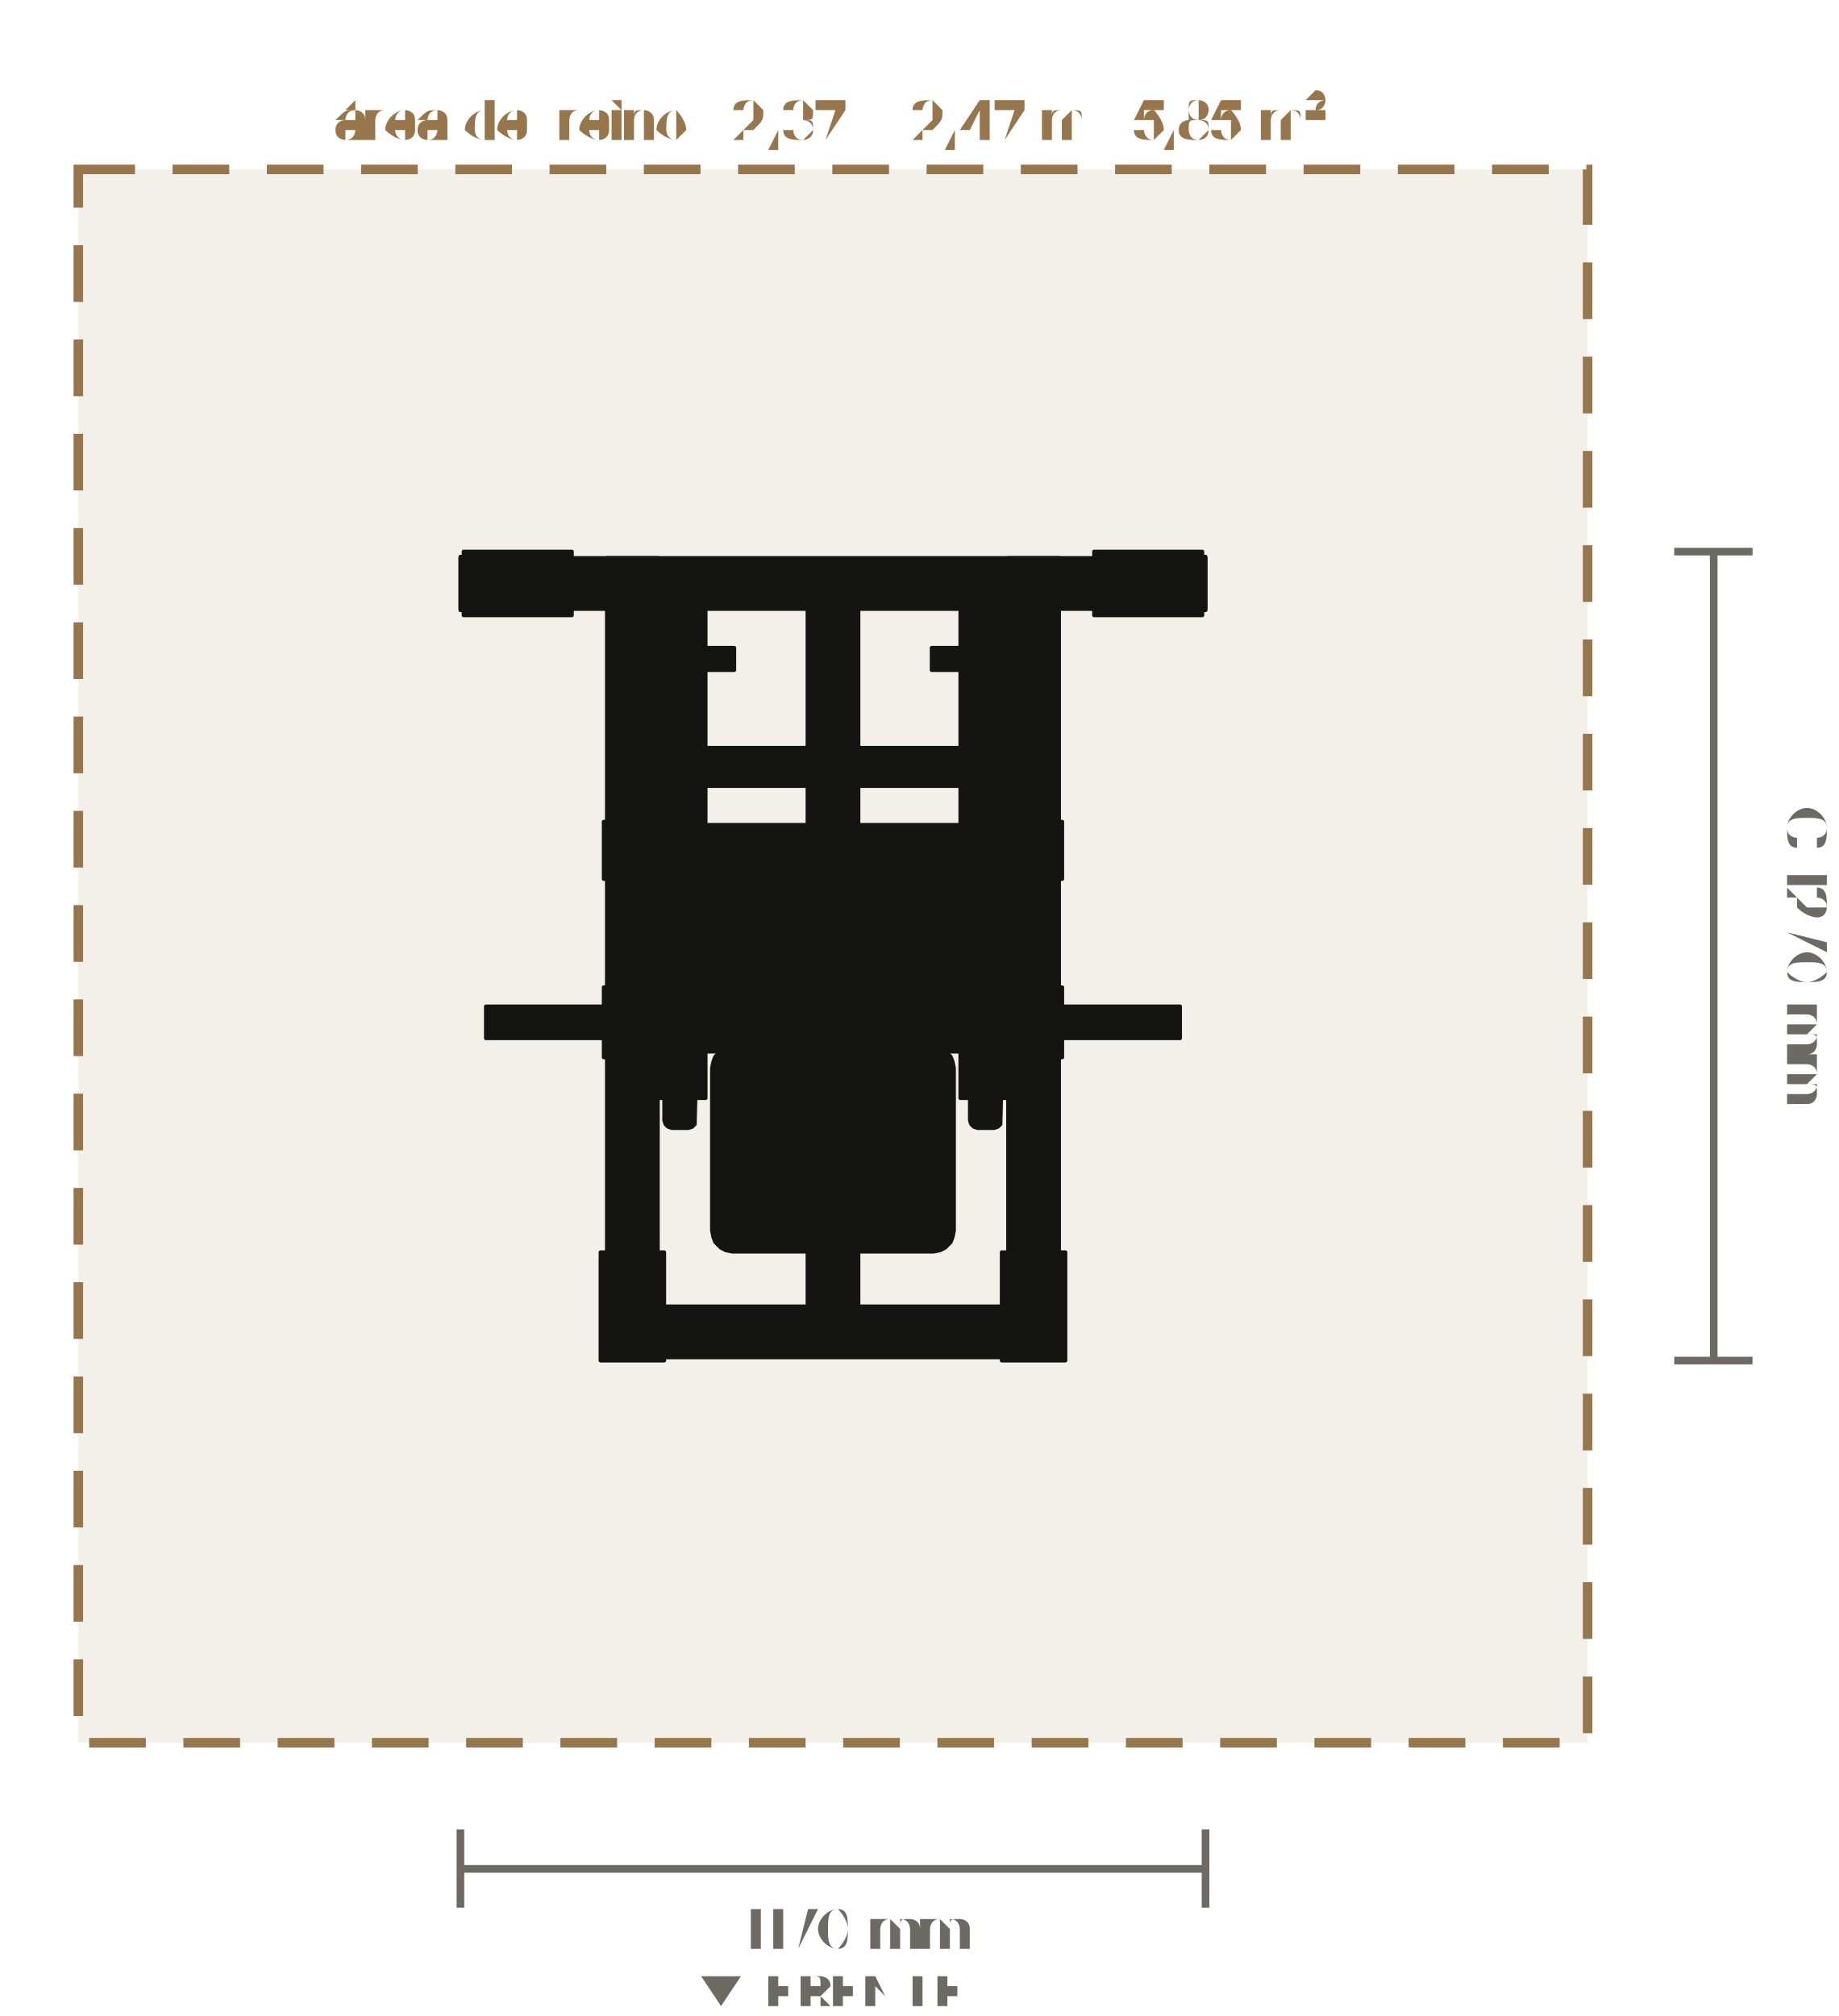
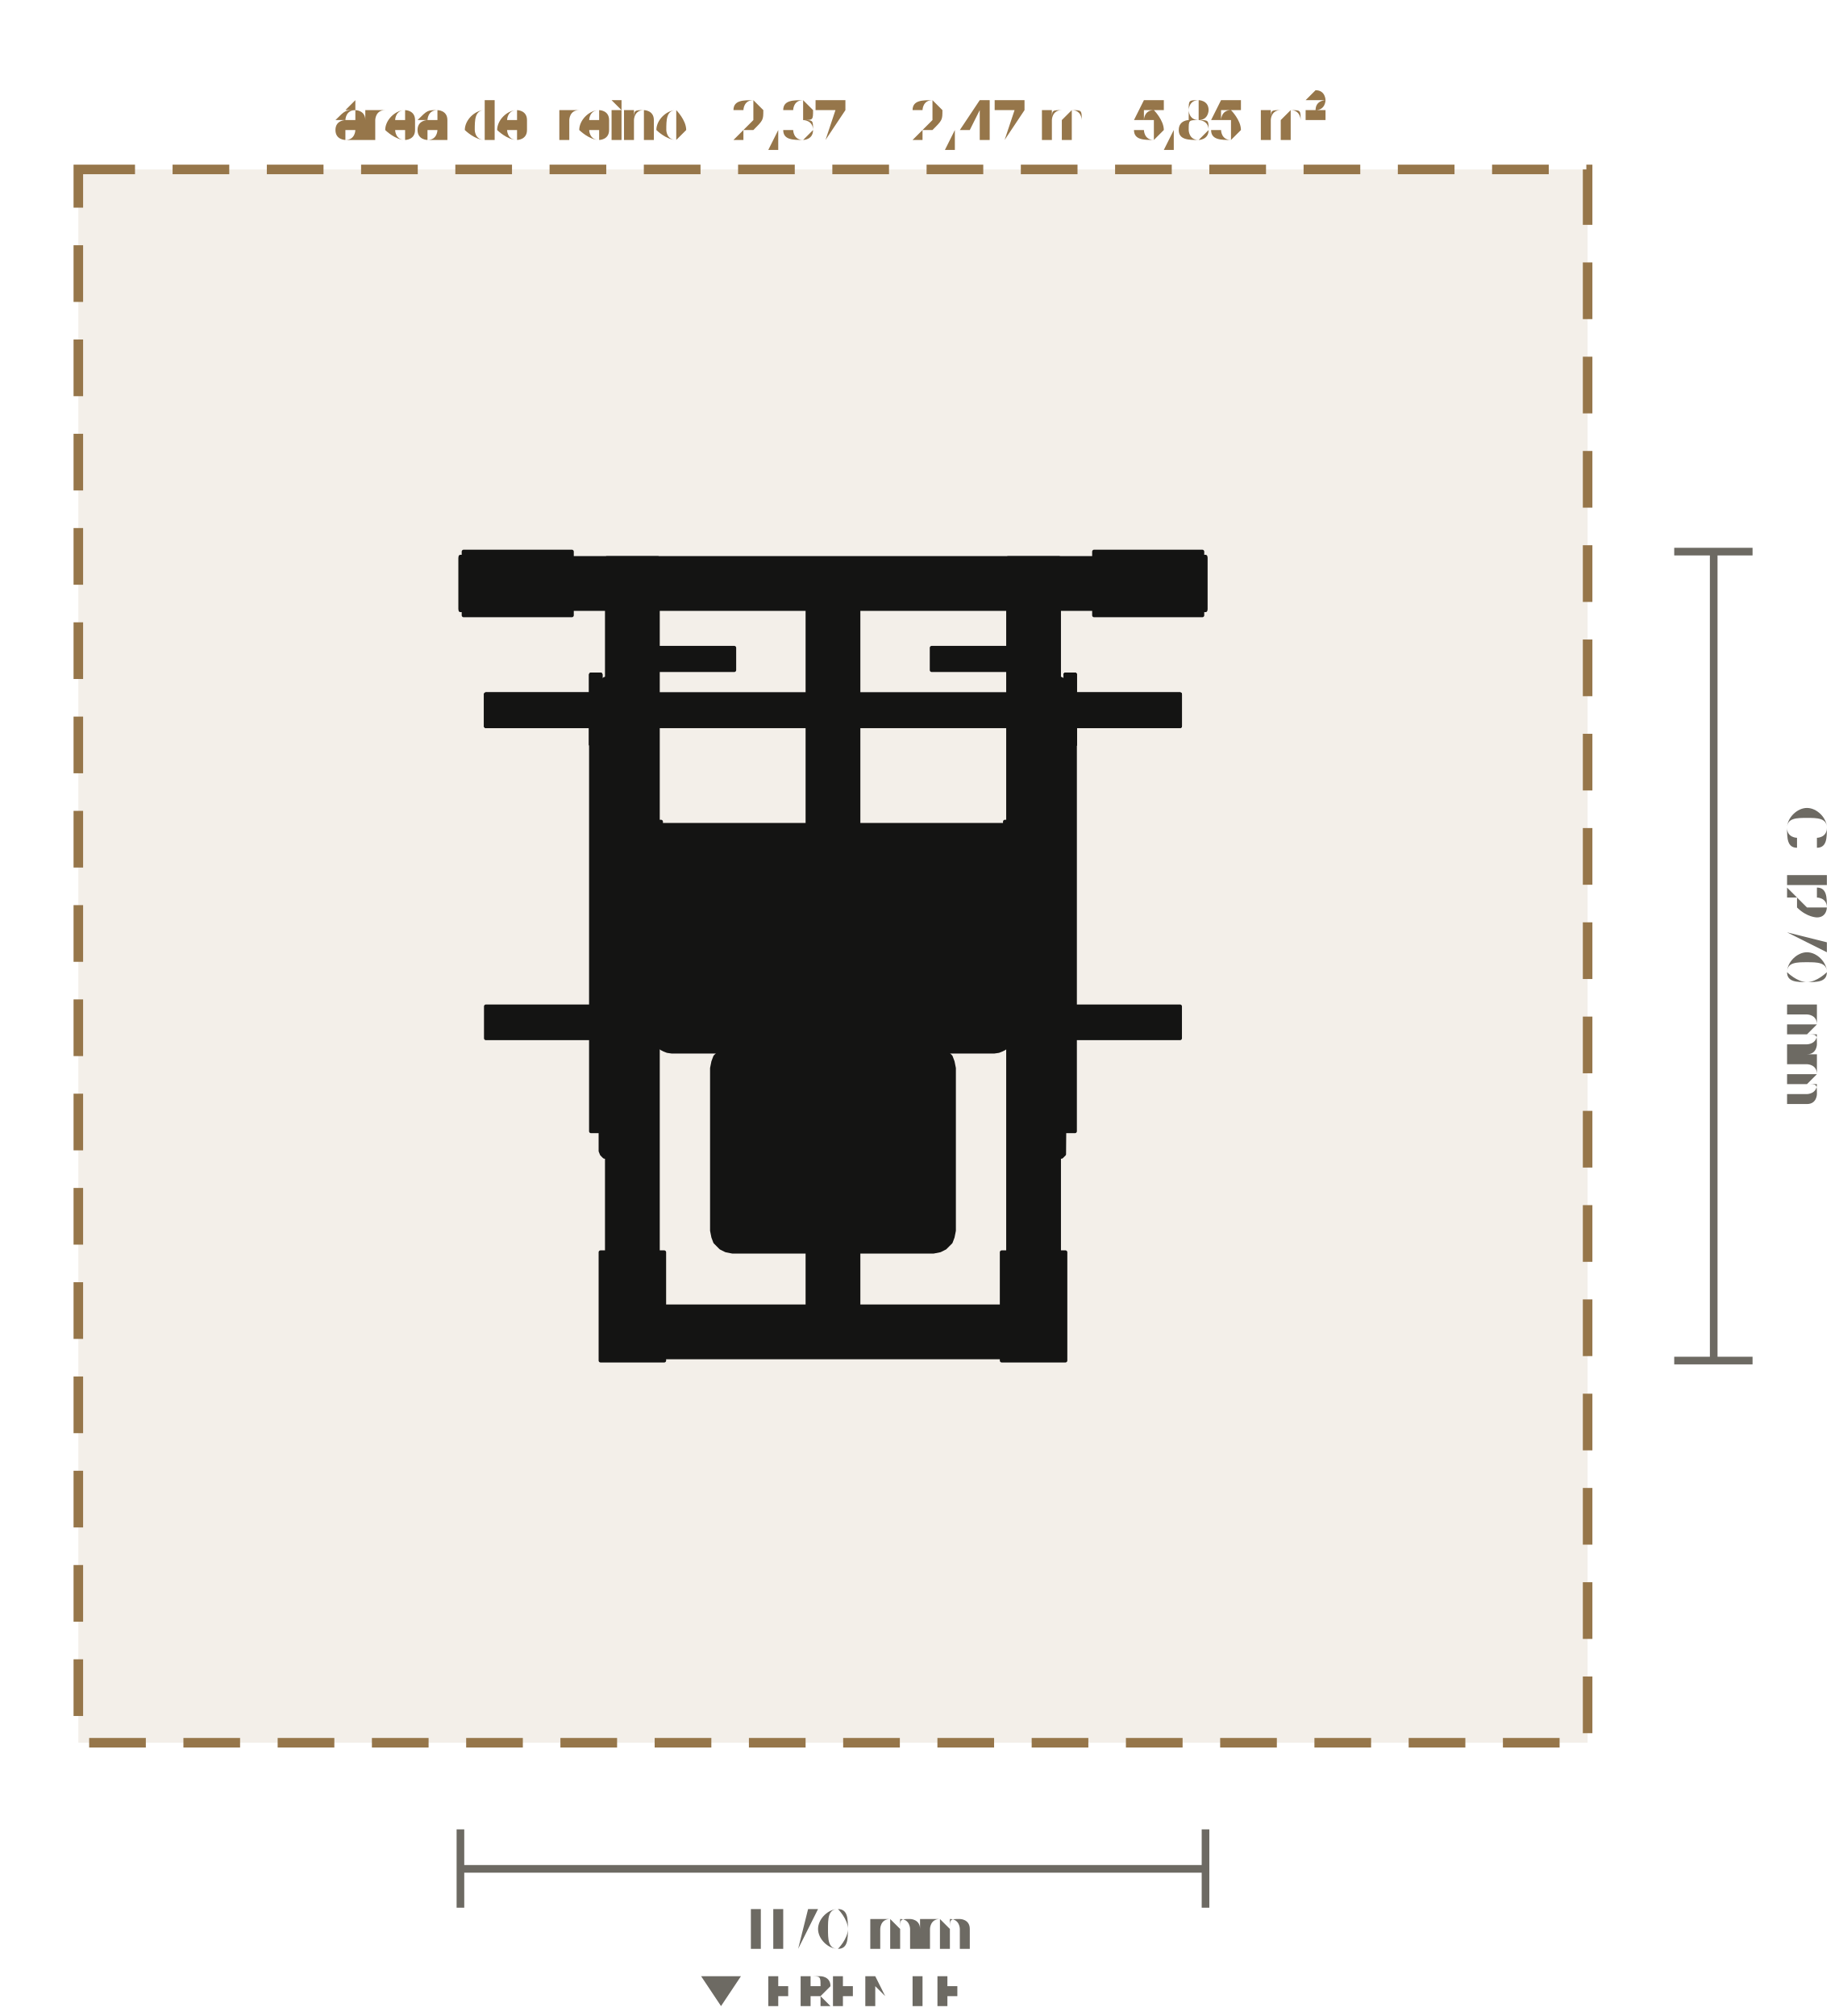
<svg xmlns="http://www.w3.org/2000/svg" viewBox="-1.308 -1.501 2.887 3.165" role="img" aria-label="Planta do Scott Articulado (LD-A033): 1170 × 1270 mm, com 60 cm de área de treino em volta" data-equipment="LD-A033" data-unit="m">
  <rect class="eq-zone" x="-1.185" y="-1.235" width="2.37" height="2.47" style="fill:#96764a;fill-opacity:.12;stroke:#96764a;stroke-width:0.015;stroke-dasharray:0.089 0.059" />
  <text class="eq-zone-label" x="0" y="-1.28" style="font-family:Barlow,Inter,Arial,sans-serif;font-size:0.085px;fill:#96764a;text-anchor:middle">área de treino · 2,37 × 2,47 m · 5,85 m²</text>
  <g class="eq-parts">
    <polygon class="eq-part" points="-0.355,-0.625 -0.275,-0.625 -0.275,0.63 -0.355,0.63" style="fill:#141413;stroke:#141413;stroke-width:0.006;stroke-linejoin:round" />
    <polygon class="eq-part" points="-0.58,-0.635 -0.41,-0.635 -0.41,-0.535 -0.58,-0.535" style="fill:#141413;stroke:#141413;stroke-width:0.006;stroke-linejoin:round" />
    <polygon class="eq-part" points="-0.561,-0.585 -0.561,-0.588 -0.559,-0.591 -0.558,-0.593 -0.555,-0.595 -0.553,-0.596 -0.55,-0.596 -0.547,-0.596 -0.544,-0.595 -0.542,-0.593 -0.54,-0.591 -0.539,-0.588 -0.539,-0.585 -0.539,-0.582 -0.54,-0.58 -0.542,-0.577 -0.544,-0.576 -0.547,-0.575 -0.55,-0.574 -0.553,-0.575 -0.555,-0.576 -0.558,-0.577 -0.559,-0.58 -0.561,-0.582" style="fill:#141413;stroke:#141413;stroke-width:0.006;stroke-linejoin:round" />
    <polygon class="eq-part" points="-0.451,-0.585 -0.451,-0.588 -0.45,-0.591 -0.448,-0.593 -0.446,-0.595 -0.443,-0.596 -0.44,-0.596 -0.437,-0.596 -0.434,-0.595 -0.432,-0.593 -0.43,-0.591 -0.429,-0.588 -0.429,-0.585 -0.429,-0.582 -0.43,-0.58 -0.432,-0.577 -0.434,-0.576 -0.437,-0.575 -0.44,-0.574 -0.443,-0.575 -0.446,-0.576 -0.448,-0.577 -0.45,-0.58 -0.451,-0.582" style="fill:#141413;stroke:#141413;stroke-width:0.006;stroke-linejoin:round" />
    <polygon class="eq-part" points="-0.365,0.465 -0.265,0.465 -0.265,0.635 -0.365,0.635" style="fill:#141413;stroke:#141413;stroke-width:0.006;stroke-linejoin:round" />
    <polygon class="eq-part" points="-0.326,0.495 -0.326,0.492 -0.325,0.49 -0.323,0.487 -0.321,0.486 -0.318,0.484 -0.315,0.484 -0.312,0.484 -0.309,0.486 -0.307,0.487 -0.305,0.49 -0.304,0.492 -0.304,0.495 -0.304,0.498 -0.305,0.501 -0.307,0.503 -0.309,0.505 -0.312,0.506 -0.315,0.506 -0.318,0.506 -0.321,0.505 -0.323,0.503 -0.325,0.501 -0.326,0.498" style="fill:#141413;stroke:#141413;stroke-width:0.006;stroke-linejoin:round" />
    <polygon class="eq-part" points="-0.326,0.605 -0.326,0.602 -0.325,0.6 -0.323,0.597 -0.321,0.596 -0.318,0.595 -0.315,0.594 -0.312,0.595 -0.309,0.596 -0.307,0.597 -0.305,0.6 -0.304,0.602 -0.304,0.605 -0.304,0.608 -0.305,0.611 -0.307,0.613 -0.309,0.615 -0.312,0.616 -0.315,0.616 -0.318,0.616 -0.321,0.615 -0.323,0.613 -0.325,0.611 -0.326,0.608" style="fill:#141413;stroke:#141413;stroke-width:0.006;stroke-linejoin:round" />
    <polygon class="eq-part" points="-0.585,-0.627 -0.573,-0.627 -0.573,-0.543 -0.585,-0.543" style="fill:#141413;stroke:#141413;stroke-width:0.006;stroke-linejoin:round" />
    <polygon class="eq-part" points="-0.357,0.618 -0.273,0.618 -0.273,0.63 -0.357,0.63" style="fill:#141413;stroke:#141413;stroke-width:0.006;stroke-linejoin:round" />
    <polygon class="eq-part" points="0.275,-0.625 0.355,-0.625 0.355,0.63 0.275,0.63" style="fill:#141413;stroke:#141413;stroke-width:0.006;stroke-linejoin:round" />
    <polygon class="eq-part" points="0.41,-0.635 0.58,-0.635 0.58,-0.535 0.41,-0.535" style="fill:#141413;stroke:#141413;stroke-width:0.006;stroke-linejoin:round" />
    <polygon class="eq-part" points="0.429,-0.585 0.429,-0.588 0.43,-0.591 0.432,-0.593 0.434,-0.595 0.437,-0.596 0.44,-0.596 0.443,-0.596 0.446,-0.595 0.448,-0.593 0.45,-0.591 0.451,-0.588 0.451,-0.585 0.451,-0.582 0.45,-0.58 0.448,-0.577 0.446,-0.576 0.443,-0.575 0.44,-0.574 0.437,-0.575 0.434,-0.576 0.432,-0.577 0.43,-0.58 0.429,-0.582" style="fill:#141413;stroke:#141413;stroke-width:0.006;stroke-linejoin:round" />
    <polygon class="eq-part" points="0.539,-0.585 0.539,-0.588 0.54,-0.591 0.542,-0.593 0.544,-0.595 0.547,-0.596 0.55,-0.596 0.553,-0.596 0.555,-0.595 0.558,-0.593 0.559,-0.591 0.561,-0.588 0.561,-0.585 0.561,-0.582 0.559,-0.58 0.558,-0.577 0.555,-0.576 0.553,-0.575 0.55,-0.574 0.547,-0.575 0.544,-0.576 0.542,-0.577 0.54,-0.58 0.539,-0.582" style="fill:#141413;stroke:#141413;stroke-width:0.006;stroke-linejoin:round" />
    <polygon class="eq-part" points="0.265,0.465 0.365,0.465 0.365,0.635 0.265,0.635" style="fill:#141413;stroke:#141413;stroke-width:0.006;stroke-linejoin:round" />
    <polygon class="eq-part" points="0.304,0.495 0.304,0.492 0.305,0.49 0.307,0.487 0.309,0.486 0.312,0.484 0.315,0.484 0.318,0.484 0.321,0.486 0.323,0.487 0.325,0.49 0.326,0.492 0.326,0.495 0.326,0.498 0.325,0.501 0.323,0.503 0.321,0.505 0.318,0.506 0.315,0.506 0.312,0.506 0.309,0.505 0.307,0.503 0.305,0.501 0.304,0.498" style="fill:#141413;stroke:#141413;stroke-width:0.006;stroke-linejoin:round" />
    <polygon class="eq-part" points="0.304,0.605 0.304,0.602 0.305,0.6 0.307,0.597 0.309,0.596 0.312,0.595 0.315,0.594 0.318,0.595 0.321,0.596 0.323,0.597 0.325,0.6 0.326,0.602 0.326,0.605 0.326,0.608 0.325,0.611 0.323,0.613 0.321,0.615 0.318,0.616 0.315,0.616 0.312,0.616 0.309,0.615 0.307,0.613 0.305,0.611 0.304,0.608" style="fill:#141413;stroke:#141413;stroke-width:0.006;stroke-linejoin:round" />
    <polygon class="eq-part" points="0.573,-0.627 0.585,-0.627 0.585,-0.543 0.573,-0.543" style="fill:#141413;stroke:#141413;stroke-width:0.006;stroke-linejoin:round" />
    <polygon class="eq-part" points="0.273,0.618 0.357,0.618 0.357,0.63 0.273,0.63" style="fill:#141413;stroke:#141413;stroke-width:0.006;stroke-linejoin:round" />
    <polygon class="eq-part" points="-0.585,-0.625 0.585,-0.625 0.585,-0.545 -0.585,-0.545" style="fill:#141413;stroke:#141413;stroke-width:0.006;stroke-linejoin:round" />
    <polygon class="eq-part" points="-0.315,0.55 0.315,0.55 0.315,0.63 -0.315,0.63" style="fill:#141413;stroke:#141413;stroke-width:0.006;stroke-linejoin:round" />
    <polygon class="eq-part" points="-0.04,-0.585 0.04,-0.585 0.04,0.59 -0.04,0.59" style="fill:#141413;stroke:#141413;stroke-width:0.006;stroke-linejoin:round" />
    <polygon class="eq-part" points="-0.035,0.281 -0.035,0.277 -0.033,0.275 -0.032,0.272 -0.029,0.27 -0.026,0.269 -0.023,0.269 0.023,0.269 0.026,0.269 0.029,0.27 0.032,0.272 0.033,0.275 0.035,0.277 0.035,0.281 0.035,0.327 0.035,0.33 0.033,0.333 0.032,0.335 0.029,0.337 0.026,0.338 0.023,0.339 -0.023,0.339 -0.026,0.338 -0.029,0.337 -0.032,0.335 -0.033,0.333 -0.035,0.33 -0.035,0.327" style="fill:#141413;stroke:#141413;stroke-width:0.006;stroke-linejoin:round" />
    <polygon class="eq-part" points="-0.047,0.326 -0.047,0.281 -0.035,0.281 -0.035,0.326" style="fill:#141413;stroke:#141413;stroke-width:0.006;stroke-linejoin:round" />
    <polygon class="eq-part" points="-0.117,0.303 -0.117,0.302 -0.117,0.3 -0.117,0.299 -0.116,0.297 -0.116,0.297 -0.115,0.296 -0.035,0.296 -0.034,0.297 -0.034,0.297 -0.033,0.299 -0.033,0.3 -0.033,0.302 -0.033,0.303 -0.033,0.305 -0.033,0.307 -0.033,0.308 -0.034,0.31 -0.034,0.31 -0.035,0.31 -0.115,0.31 -0.116,0.31 -0.116,0.31 -0.117,0.308 -0.117,0.307 -0.117,0.305" style="fill:#141413;stroke:#141413;stroke-width:0.006;stroke-linejoin:round" />
    <polygon class="eq-part" points="-0.19,0.431 -0.19,0.176 -0.188,0.166 -0.185,0.158 -0.18,0.153 -0.176,0.149 -0.168,0.145 -0.158,0.143 0.158,0.143 0.168,0.145 0.176,0.149 0.18,0.153 0.185,0.158 0.188,0.166 0.19,0.176 0.19,0.431 0.188,0.441 0.185,0.449 0.18,0.454 0.176,0.458 0.168,0.462 0.158,0.464 -0.158,0.464 -0.168,0.462 -0.176,0.458 -0.18,0.454 -0.185,0.449 -0.188,0.441" style="fill:#141413;stroke:#141413;stroke-width:0.006;stroke-linejoin:round" />
    <polygon class="eq-part" points="-0.035,-0.089 -0.035,-0.093 -0.033,-0.096 -0.032,-0.098 -0.029,-0.1 -0.026,-0.101 -0.023,-0.101 0.023,-0.101 0.026,-0.101 0.029,-0.1 0.032,-0.098 0.033,-0.096 0.035,-0.093 0.035,-0.089 0.035,-0.024 0.035,-0.02 0.033,-0.018 0.032,-0.015 0.029,-0.013 0.026,-0.012 0.023,-0.011 -0.023,-0.011 -0.026,-0.012 -0.029,-0.013 -0.032,-0.015 -0.033,-0.018 -0.035,-0.02 -0.035,-0.024" style="fill:#141413;stroke:#141413;stroke-width:0.006;stroke-linejoin:round" />
    <polygon class="eq-part" points="-0.28,-0.156 -0.279,-0.163 -0.278,-0.168 -0.273,-0.175 -0.269,-0.178 -0.265,-0.18 -0.26,-0.182 -0.253,-0.183 0.253,-0.183 0.26,-0.182 0.265,-0.18 0.269,-0.178 0.273,-0.175 0.278,-0.168 0.279,-0.163 0.28,-0.156 0.28,0.123 0.279,0.13 0.278,0.135 0.273,0.142 0.269,0.145 0.265,0.147 0.26,0.149 0.253,0.15 -0.253,0.15 -0.26,0.149 -0.265,0.147 -0.269,0.145 -0.273,0.142 -0.278,0.135 -0.279,0.13 -0.28,0.123" style="fill:#141413;stroke:#141413;stroke-width:0.006;stroke-linejoin:round" />
    <polygon class="eq-part" points="-0.36,-0.211 -0.27,-0.211 -0.27,-0.121 -0.36,-0.121" style="fill:#141413;stroke:#141413;stroke-width:0.006;stroke-linejoin:round" />
    <polygon class="eq-part" points="-0.345,-0.474 -0.345,-0.475 -0.343,-0.477 -0.342,-0.478 -0.339,-0.478 -0.336,-0.479 -0.333,-0.479 -0.297,-0.479 -0.294,-0.479 -0.291,-0.478 -0.288,-0.478 -0.287,-0.477 -0.285,-0.475 -0.285,-0.474 -0.285,-0.159 -0.285,-0.158 -0.287,-0.156 -0.288,-0.155 -0.291,-0.154 -0.294,-0.154 -0.297,-0.154 -0.333,-0.154 -0.336,-0.154 -0.339,-0.154 -0.342,-0.155 -0.343,-0.156 -0.345,-0.158 -0.345,-0.159" style="fill:#141413;stroke:#141413;stroke-width:0.006;stroke-linejoin:round" />
    <polygon class="eq-part" points="-0.315,-0.484 -0.155,-0.484 -0.155,-0.449 -0.315,-0.449" style="fill:#141413;stroke:#141413;stroke-width:0.006;stroke-linejoin:round" />
    <polygon class="eq-part" points="-0.345,-0.174 -0.345,-0.175 -0.343,-0.177 -0.342,-0.178 -0.339,-0.178 -0.336,-0.179 -0.333,-0.179 -0.297,-0.179 -0.294,-0.179 -0.291,-0.178 -0.288,-0.178 -0.287,-0.177 -0.285,-0.175 -0.285,-0.174 -0.285,0.111 -0.285,0.113 -0.287,0.114 -0.288,0.115 -0.291,0.116 -0.294,0.116 -0.297,0.116 -0.333,0.116 -0.336,0.116 -0.339,0.116 -0.342,0.115 -0.343,0.114 -0.345,0.113 -0.345,0.111" style="fill:#141413;stroke:#141413;stroke-width:0.006;stroke-linejoin:round" />
    <polygon class="eq-part" points="-0.36,0.049 -0.345,0.049 -0.345,0.159 -0.36,0.159" style="fill:#141413;stroke:#141413;stroke-width:0.006;stroke-linejoin:round" />
    <polygon class="eq-part" points="-0.545,0.079 -0.36,0.079 -0.36,0.129 -0.545,0.129" style="fill:#141413;stroke:#141413;stroke-width:0.006;stroke-linejoin:round" />
    <polygon class="eq-part" points="0.27,-0.211 0.36,-0.211 0.36,-0.121 0.27,-0.121" style="fill:#141413;stroke:#141413;stroke-width:0.006;stroke-linejoin:round" />
    <polygon class="eq-part" points="0.285,-0.474 0.285,-0.475 0.287,-0.477 0.288,-0.478 0.291,-0.478 0.294,-0.479 0.297,-0.479 0.333,-0.479 0.336,-0.479 0.339,-0.478 0.342,-0.478 0.343,-0.477 0.345,-0.475 0.345,-0.474 0.345,-0.159 0.345,-0.158 0.343,-0.156 0.342,-0.155 0.339,-0.154 0.336,-0.154 0.333,-0.154 0.297,-0.154 0.294,-0.154 0.291,-0.154 0.288,-0.155 0.287,-0.156 0.285,-0.158 0.285,-0.159" style="fill:#141413;stroke:#141413;stroke-width:0.006;stroke-linejoin:round" />
    <polygon class="eq-part" points="0.155,-0.484 0.315,-0.484 0.315,-0.449 0.155,-0.449" style="fill:#141413;stroke:#141413;stroke-width:0.006;stroke-linejoin:round" />
    <polygon class="eq-part" points="0.285,-0.174 0.285,-0.175 0.287,-0.177 0.288,-0.178 0.291,-0.178 0.294,-0.179 0.297,-0.179 0.333,-0.179 0.336,-0.179 0.339,-0.178 0.342,-0.178 0.343,-0.177 0.345,-0.175 0.345,-0.174 0.345,0.111 0.345,0.113 0.343,0.114 0.342,0.115 0.339,0.116 0.336,0.116 0.333,0.116 0.297,0.116 0.294,0.116 0.291,0.116 0.288,0.115 0.287,0.114 0.285,0.113 0.285,0.111" style="fill:#141413;stroke:#141413;stroke-width:0.006;stroke-linejoin:round" />
    <polygon class="eq-part" points="0.345,0.049 0.36,0.049 0.36,0.159 0.345,0.159" style="fill:#141413;stroke:#141413;stroke-width:0.006;stroke-linejoin:round" />
    <polygon class="eq-part" points="0.36,0.079 0.545,0.079 0.545,0.129 0.36,0.129" style="fill:#141413;stroke:#141413;stroke-width:0.006;stroke-linejoin:round" />
-     <polygon class="eq-part" points="-0.265,-0.352 -0.265,-0.52 -0.263,-0.597 -0.259,-0.601 -0.253,-0.603 -0.227,-0.603 -0.221,-0.601 -0.217,-0.597 -0.215,-0.591 -0.215,-0.281 -0.217,-0.253 -0.221,-0.248 -0.227,-0.246 -0.253,-0.246 -0.259,-0.248 -0.263,-0.253 -0.265,-0.259" style="fill:#141413;stroke:#141413;stroke-width:0.006;stroke-linejoin:round" />
-     <polygon class="eq-part" points="-0.265,0.188 -0.265,0.019 -0.263,-0.081 -0.259,-0.085 -0.253,-0.086 -0.227,-0.086 -0.221,-0.085 -0.217,-0.081 -0.215,-0.074 -0.215,0.019 -0.215,0.188 -0.217,0.264 -0.221,0.268 -0.227,0.27 -0.253,0.27 -0.259,0.268 -0.263,0.264 -0.265,0.258" style="fill:#141413;stroke:#141413;stroke-width:0.006;stroke-linejoin:round" />
-     <polygon class="eq-part" points="-0.265,-0.296 -0.215,-0.296 -0.215,-0.036 -0.265,-0.036" style="fill:#141413;stroke:#141413;stroke-width:0.006;stroke-linejoin:round" />
-     <polygon class="eq-part" points="-0.265,-0.346 -0.215,-0.346 -0.215,0.013 -0.265,0.013" style="fill:#141413;stroke:#141413;stroke-width:0.006;stroke-linejoin:round" />
-     <polygon class="eq-part" points="-0.28,0.223 -0.28,-0.556 -0.2,-0.556 -0.2,0.223" style="fill:#141413;stroke:#141413;stroke-width:0.006;stroke-linejoin:round" />
-     <polygon class="eq-part" points="0.215,-0.281 0.215,-0.591 0.217,-0.597 0.221,-0.601 0.227,-0.603 0.253,-0.603 0.259,-0.601 0.263,-0.597 0.265,-0.591 0.265,-0.52 0.265,-0.352 0.263,-0.253 0.259,-0.248 0.253,-0.246 0.227,-0.246 0.221,-0.248 0.217,-0.253 0.215,-0.259" style="fill:#141413;stroke:#141413;stroke-width:0.006;stroke-linejoin:round" />
-     <polygon class="eq-part" points="0.215,0.188 0.215,0.019 0.217,-0.081 0.221,-0.085 0.227,-0.086 0.253,-0.086 0.259,-0.085 0.263,-0.081 0.265,-0.074 0.265,0.019 0.265,0.188 0.263,0.264 0.259,0.268 0.253,0.27 0.227,0.27 0.221,0.268 0.217,0.264 0.215,0.258" style="fill:#141413;stroke:#141413;stroke-width:0.006;stroke-linejoin:round" />
-     <polygon class="eq-part" points="0.215,-0.036 0.215,-0.296 0.265,-0.296 0.265,-0.036" style="fill:#141413;stroke:#141413;stroke-width:0.006;stroke-linejoin:round" />
-     <polygon class="eq-part" points="0.215,0.013 0.215,-0.346 0.265,-0.346 0.265,0.013" style="fill:#141413;stroke:#141413;stroke-width:0.006;stroke-linejoin:round" />
-     <polygon class="eq-part" points="0.2,0.223 0.2,-0.556 0.28,-0.556 0.28,0.223" style="fill:#141413;stroke:#141413;stroke-width:0.006;stroke-linejoin:round" />
-     <polygon class="eq-part" points="-0.24,-0.327 0.24,-0.327 0.24,-0.267 -0.24,-0.267" style="fill:#141413;stroke:#141413;stroke-width:0.006;stroke-linejoin:round" />
-     <polygon class="eq-part" points="-0.24,-0.061 0.24,-0.061 0.24,-0.011 -0.24,-0.011" style="fill:#141413;stroke:#141413;stroke-width:0.006;stroke-linejoin:round" />
+     <polygon class="eq-part" points="-0.365,-0.424 -0.365,-0.428 -0.363,-0.43 -0.361,-0.433 -0.359,-0.435 -0.356,-0.436 -0.353,-0.436 -0.327,-0.436 -0.324,-0.436 -0.321,-0.435 -0.319,-0.433 -0.317,-0.43 -0.315,-0.428 -0.315,-0.424 -0.315,-0.348 -0.315,-0.345 -0.317,-0.343 -0.319,-0.34 -0.321,-0.338 -0.324,-0.337 -0.327,-0.337 -0.353,-0.337 -0.356,-0.337 -0.359,-0.338 -0.361,-0.34 -0.363,-0.343 -0.365,-0.345 -0.365,-0.348" style="fill:#141413;stroke:#141413;stroke-width:0.006;stroke-linejoin:round" />
+     <polygon class="eq-part" points="-0.365,0.07 -0.365,-0.003 -0.363,-0.151 -0.359,-0.156 -0.353,-0.157 -0.327,-0.157 -0.321,-0.156 -0.317,-0.151 -0.315,-0.145 -0.315,-0.003 -0.315,0.07 -0.317,0.311 -0.321,0.315 -0.327,0.316 -0.353,0.316 -0.359,0.315 -0.363,0.311 -0.365,0.306" style="fill:#141413;stroke:#141413;stroke-width:0.006;stroke-linejoin:round" />
+     <polygon class="eq-part" points="-0.365,-0.387 -0.315,-0.387 -0.315,0.034 -0.365,0.034" style="fill:#141413;stroke:#141413;stroke-width:0.006;stroke-linejoin:round" />
+     <polygon class="eq-part" points="-0.365,-0.387 -0.315,-0.387 -0.315,0.028 -0.365,0.028" style="fill:#141413;stroke:#141413;stroke-width:0.006;stroke-linejoin:round" />
+     <polygon class="eq-part" points="-0.365,-0.387 -0.315,-0.387 -0.315,-0.069 -0.365,-0.069" style="fill:#141413;stroke:#141413;stroke-width:0.006;stroke-linejoin:round" />
+     <polygon class="eq-part" points="-0.38,0.275 -0.38,-0.387 -0.3,-0.387 -0.3,0.275" style="fill:#141413;stroke:#141413;stroke-width:0.006;stroke-linejoin:round" />
+     <polygon class="eq-part" points="-0.38,-0.442 -0.365,-0.442 -0.365,-0.332 -0.38,-0.332" style="fill:#141413;stroke:#141413;stroke-width:0.006;stroke-linejoin:round" />
+     <polygon class="eq-part" points="-0.545,-0.411 -0.38,-0.411 -0.38,-0.361 -0.545,-0.361" style="fill:#141413;stroke:#141413;stroke-width:0.006;stroke-linejoin:round" />
+     <polygon class="eq-part" points="-0.38,-0.442 -0.365,-0.442 -0.365,-0.332 -0.38,-0.332" style="fill:#141413;stroke:#141413;stroke-width:0.006;stroke-linejoin:round" />
+     <polygon class="eq-part" points="-0.545,-0.411 -0.38,-0.411 -0.38,-0.361 -0.545,-0.361" style="fill:#141413;stroke:#141413;stroke-width:0.006;stroke-linejoin:round" />
+     <polygon class="eq-part" points="-0.38,-0.442 -0.365,-0.442 -0.365,-0.332 -0.38,-0.332" style="fill:#141413;stroke:#141413;stroke-width:0.006;stroke-linejoin:round" />
+     <polygon class="eq-part" points="-0.545,-0.411 -0.38,-0.411 -0.38,-0.361 -0.545,-0.361" style="fill:#141413;stroke:#141413;stroke-width:0.006;stroke-linejoin:round" />
+     <polygon class="eq-part" points="-0.34,-0.192 -0.24,-0.192 -0.24,-0.141 -0.34,-0.141" style="fill:#141413;stroke:#141413;stroke-width:0.006;stroke-linejoin:round" />
+     <polygon class="eq-part" points="0.315,-0.424 0.315,-0.428 0.317,-0.43 0.319,-0.433 0.321,-0.435 0.324,-0.436 0.327,-0.436 0.353,-0.436 0.356,-0.436 0.359,-0.435 0.361,-0.433 0.363,-0.43 0.365,-0.428 0.365,-0.424 0.365,-0.348 0.365,-0.345 0.363,-0.343 0.361,-0.34 0.359,-0.338 0.356,-0.337 0.353,-0.337 0.327,-0.337 0.324,-0.337 0.321,-0.338 0.319,-0.34 0.317,-0.343 0.315,-0.345 0.315,-0.348" style="fill:#141413;stroke:#141413;stroke-width:0.006;stroke-linejoin:round" />
+     <polygon class="eq-part" points="0.315,0.07 0.315,-0.003 0.317,-0.151 0.321,-0.156 0.327,-0.157 0.353,-0.157 0.359,-0.156 0.363,-0.151 0.365,-0.145 0.365,-0.003 0.365,0.07 0.363,0.311 0.359,0.315 0.353,0.316 0.327,0.316 0.321,0.315 0.317,0.311 0.315,0.306" style="fill:#141413;stroke:#141413;stroke-width:0.006;stroke-linejoin:round" />
+     <polygon class="eq-part" points="0.315,-0.387 0.365,-0.387 0.365,0.034 0.315,0.034" style="fill:#141413;stroke:#141413;stroke-width:0.006;stroke-linejoin:round" />
+     <polygon class="eq-part" points="0.315,-0.387 0.365,-0.387 0.365,0.028 0.315,0.028" style="fill:#141413;stroke:#141413;stroke-width:0.006;stroke-linejoin:round" />
+     <polygon class="eq-part" points="0.315,-0.387 0.365,-0.387 0.365,-0.069 0.315,-0.069" style="fill:#141413;stroke:#141413;stroke-width:0.006;stroke-linejoin:round" />
+     <polygon class="eq-part" points="0.3,0.275 0.3,-0.387 0.38,-0.387 0.38,0.275" style="fill:#141413;stroke:#141413;stroke-width:0.006;stroke-linejoin:round" />
+     <polygon class="eq-part" points="0.365,-0.442 0.38,-0.442 0.38,-0.332 0.365,-0.332" style="fill:#141413;stroke:#141413;stroke-width:0.006;stroke-linejoin:round" />
+     <polygon class="eq-part" points="0.38,-0.411 0.545,-0.411 0.545,-0.361 0.38,-0.361" style="fill:#141413;stroke:#141413;stroke-width:0.006;stroke-linejoin:round" />
+     <polygon class="eq-part" points="0.365,-0.442 0.38,-0.442 0.38,-0.332 0.365,-0.332" style="fill:#141413;stroke:#141413;stroke-width:0.006;stroke-linejoin:round" />
+     <polygon class="eq-part" points="0.38,-0.411 0.545,-0.411 0.545,-0.361 0.38,-0.361" style="fill:#141413;stroke:#141413;stroke-width:0.006;stroke-linejoin:round" />
+     <polygon class="eq-part" points="0.365,-0.442 0.38,-0.442 0.38,-0.332 0.365,-0.332" style="fill:#141413;stroke:#141413;stroke-width:0.006;stroke-linejoin:round" />
+     <polygon class="eq-part" points="0.38,-0.411 0.545,-0.411 0.545,-0.361 0.38,-0.361" style="fill:#141413;stroke:#141413;stroke-width:0.006;stroke-linejoin:round" />
+     <polygon class="eq-part" points="0.24,-0.192 0.34,-0.192 0.34,-0.141 0.24,-0.141" style="fill:#141413;stroke:#141413;stroke-width:0.006;stroke-linejoin:round" />
+     <polygon class="eq-part" points="-0.34,0.004 0.34,0.004 0.34,0.064 -0.34,0.064" style="fill:#141413;stroke:#141413;stroke-width:0.006;stroke-linejoin:round" />
+     <polygon class="eq-part" points="-0.34,-0.411 0.34,-0.411 0.34,-0.361 -0.34,-0.361" style="fill:#141413;stroke:#141413;stroke-width:0.006;stroke-linejoin:round" />
+     <polygon class="eq-part" points="-0.34,-0.411 0.34,-0.411 0.34,-0.361 -0.34,-0.361" style="fill:#141413;stroke:#141413;stroke-width:0.006;stroke-linejoin:round" />
    <polygon class="eq-part" points="-0.285,-0.178 -0.285,-0.182 -0.24,-0.189 -0.24,-0.144 -0.285,-0.144" style="fill:#141413;stroke:#141413;stroke-width:0.006;stroke-linejoin:round" />
    <polygon class="eq-part" points="0.24,-0.189 0.285,-0.189 0.285,-0.155 0.285,-0.151 0.24,-0.144" style="fill:#141413;stroke:#141413;stroke-width:0.006;stroke-linejoin:round" />
    <polygon class="eq-part" points="-0.315,-0.206 0.315,-0.206 0.315,-0.127 -0.315,-0.127" style="fill:#141413;stroke:#141413;stroke-width:0.006;stroke-linejoin:round" />
    <polygon class="eq-part" points="-0.292,-0.246 -0.28,-0.246 -0.28,-0.086 -0.292,-0.086" style="fill:#141413;stroke:#141413;stroke-width:0.006;stroke-linejoin:round" />
    <polygon class="eq-part" points="-0.3,-0.128 -0.292,-0.128 -0.292,-0.105 -0.3,-0.105" style="fill:#141413;stroke:#141413;stroke-width:0.006;stroke-linejoin:round" />
    <polygon class="eq-part" points="-0.3,-0.228 -0.292,-0.228 -0.292,-0.205 -0.3,-0.205" style="fill:#141413;stroke:#141413;stroke-width:0.006;stroke-linejoin:round" />
    <polygon class="eq-part" points="0.28,-0.246 0.292,-0.246 0.292,-0.086 0.28,-0.086" style="fill:#141413;stroke:#141413;stroke-width:0.006;stroke-linejoin:round" />
    <polygon class="eq-part" points="0.292,-0.128 0.3,-0.128 0.3,-0.105 0.292,-0.105" style="fill:#141413;stroke:#141413;stroke-width:0.006;stroke-linejoin:round" />
    <polygon class="eq-part" points="0.292,-0.228 0.3,-0.228 0.3,-0.205 0.292,-0.205" style="fill:#141413;stroke:#141413;stroke-width:0.006;stroke-linejoin:round" />
  </g>
  <line class="eq-dim" x1="-0.585" y1="1.433" x2="0.585" y2="1.433" style="stroke:#6d6a63;stroke-width:0.012" />
  <line class="eq-dim" x1="-0.585" y1="1.371" x2="-0.585" y2="1.494" style="stroke:#6d6a63;stroke-width:0.012" />
  <line class="eq-dim" x1="0.585" y1="1.371" x2="0.585" y2="1.494" style="stroke:#6d6a63;stroke-width:0.012" />
  <text class="eq-text" x="0" y="1.557" style="font-family:Barlow,Inter,Arial,sans-serif;font-size:0.089px;fill:#6d6a63;text-anchor:middle">L 1170 mm</text>
  <line class="eq-dim" x1="1.383" y1="-0.635" x2="1.383" y2="0.635" style="stroke:#6d6a63;stroke-width:0.012" />
  <line class="eq-dim" x1="1.321" y1="-0.635" x2="1.444" y2="-0.635" style="stroke:#6d6a63;stroke-width:0.012" />
  <line class="eq-dim" x1="1.321" y1="0.635" x2="1.444" y2="0.635" style="stroke:#6d6a63;stroke-width:0.012" />
  <text class="eq-text" x="1.498" y="0" transform="rotate(90 1.4982 0)" style="font-family:Barlow,Inter,Arial,sans-serif;font-size:0.089px;fill:#6d6a63;text-anchor:middle">C 1270 mm</text>
  <text class="eq-text" x="0" y="1.646" style="font-family:Barlow,Inter,Arial,sans-serif;font-size:0.089px;fill:#6d6a63;text-anchor:middle;font-size:0.071px;letter-spacing:.1em">▼ FRENTE</text>
</svg>
